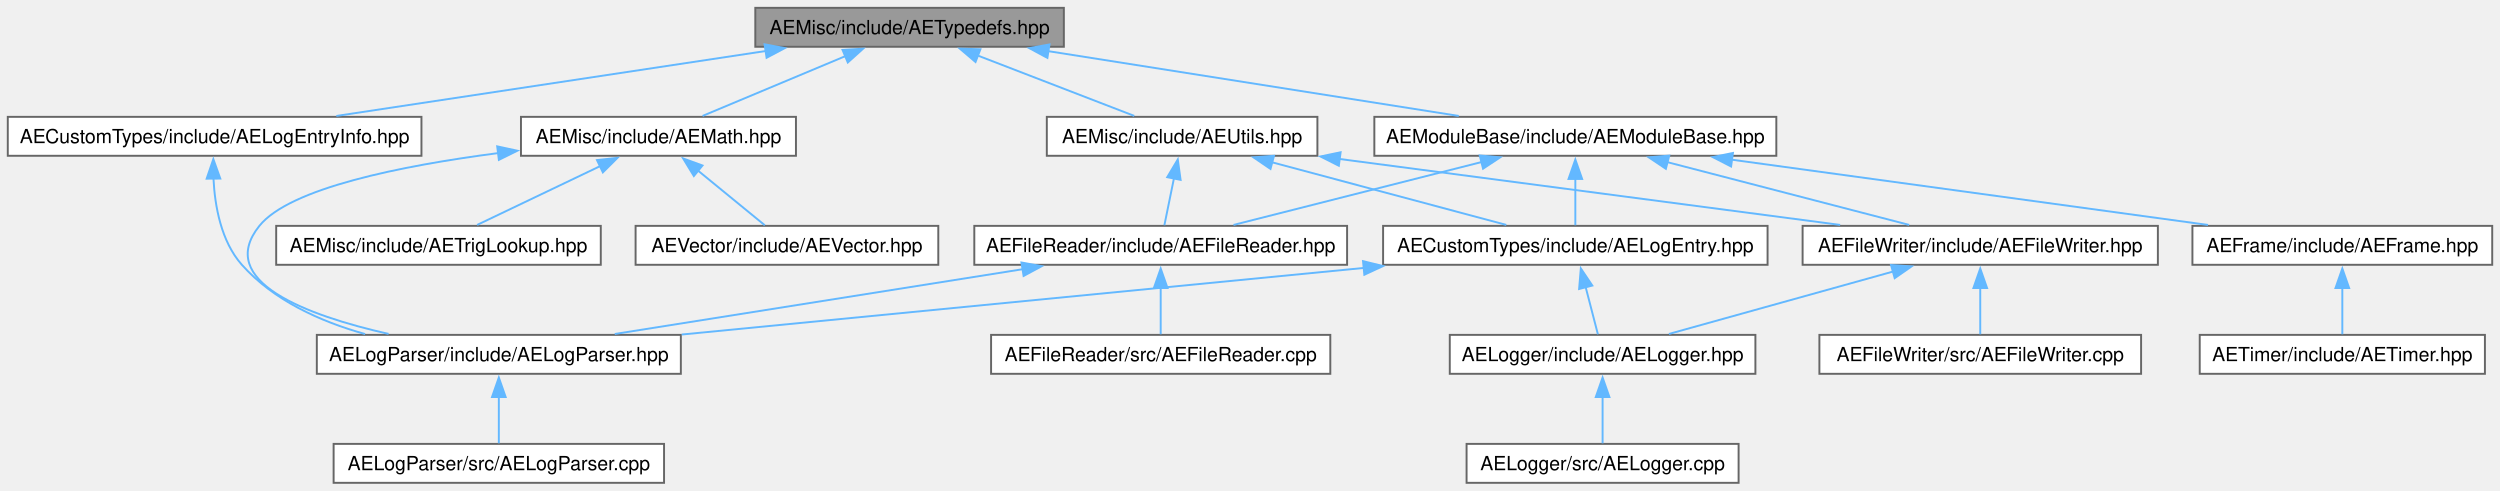
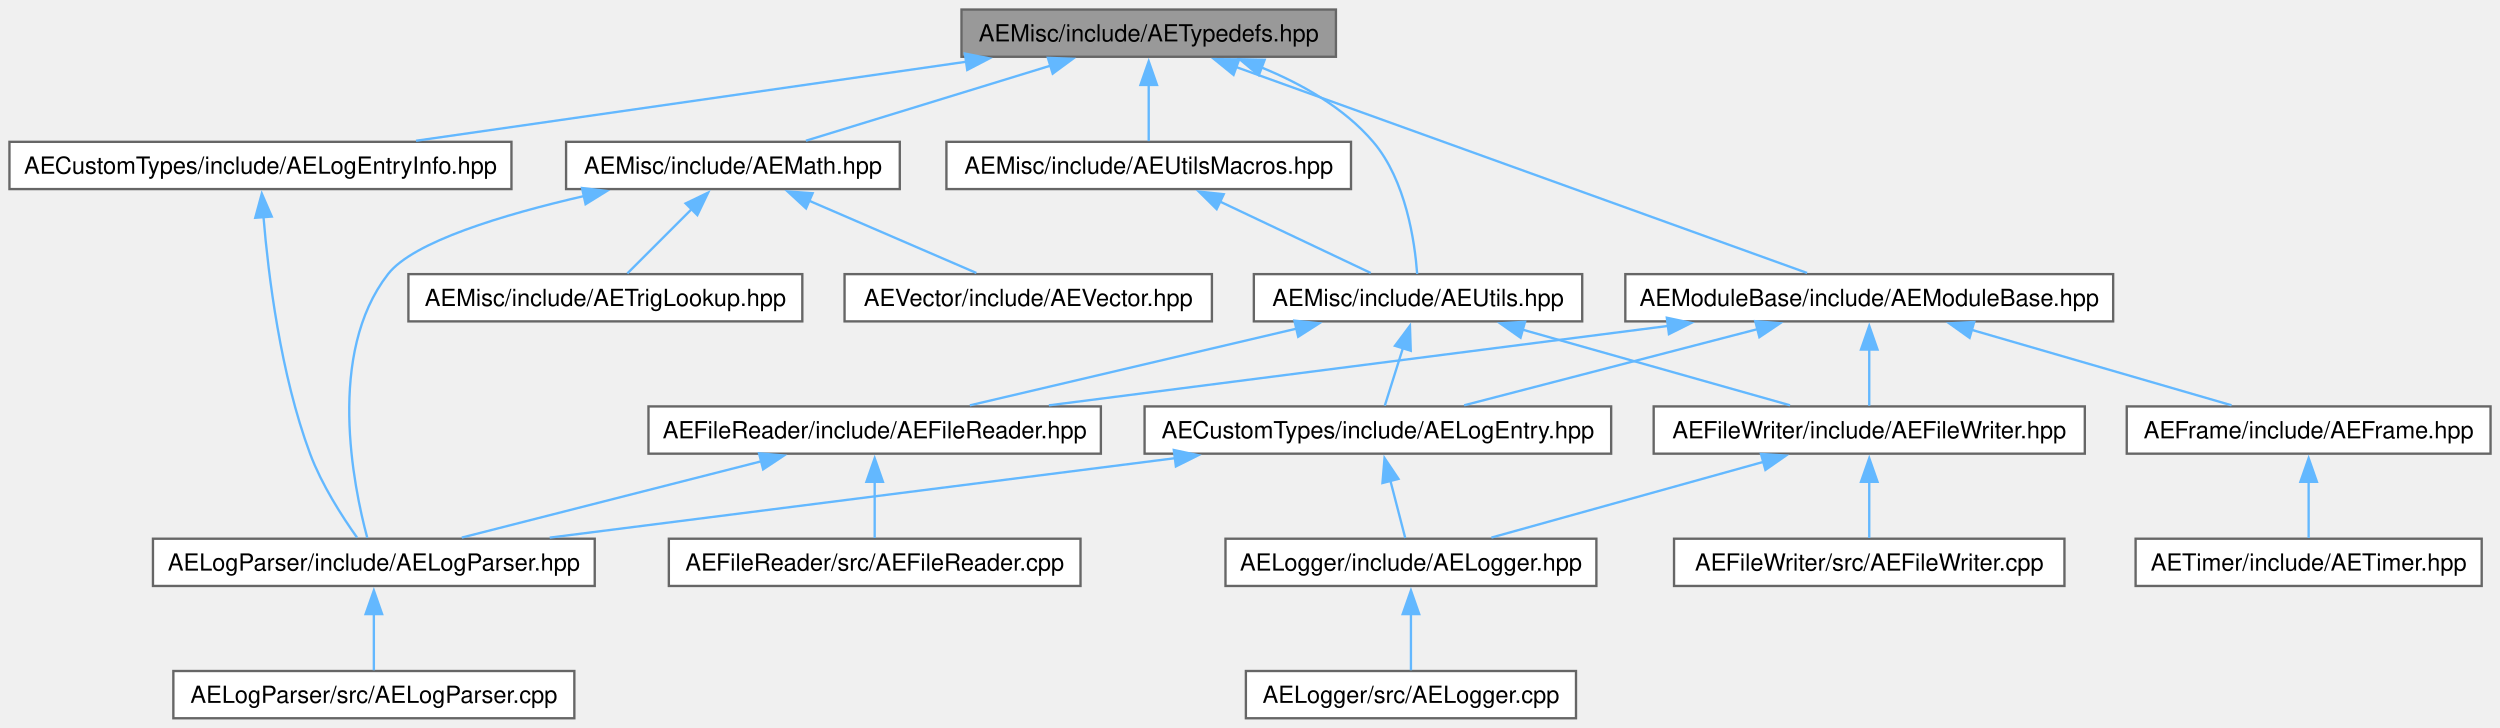
- <svg xmlns="http://www.w3.org/2000/svg" xmlns:xlink="http://www.w3.org/1999/xlink" width="1284pt" height="252pt" viewBox="0.00 0.00 1284.25 252.00">
-   <g id="graph0" class="graph" transform="scale(1 1) rotate(0) translate(4 248)">
+ <svg xmlns="http://www.w3.org/2000/svg" xmlns:xlink="http://www.w3.org/1999/xlink" width="1058pt" height="308pt" viewBox="0.00 0.00 1058.25 308.00">
+   <g id="graph0" class="graph" transform="scale(1 1) rotate(0) translate(4 304)">
    <g id="Node000001" class="node">
      <g id="a_Node000001">
        <a xlink:title="This file contains the engine's typedefs and variable type aliases.">
-           <polygon fill="#999999" stroke="#666666" points="542.5,-244 384,-244 384,-224 542.5,-224 542.5,-244" />
-           <text text-anchor="middle" x="463.25" y="-230.5" font-family="Helvetica,sans-Serif" font-size="10.00">AEMisc/include/AETypedefs.hpp</text>
+           <polygon fill="#999999" stroke="#666666" points="561.5,-300 403,-300 403,-280 561.5,-280 561.5,-300" />
+           <text text-anchor="middle" x="482.25" y="-286.5" font-family="Helvetica,sans-Serif" font-size="10.00">AEMisc/include/AETypedefs.hpp</text>
        </a>
      </g>
    </g>
    <g id="Node000002" class="node">
      <g id="a_Node000002">
        <a xlink:href="../../db/dcb/_a_e_log_entry_info_8hpp.html" target="_top" xlink:title=" ">
-           <polygon fill="white" stroke="#666666" points="212.5,-188 0,-188 0,-168 212.5,-168 212.5,-188" />
-           <text text-anchor="middle" x="106.25" y="-174.5" font-family="Helvetica,sans-Serif" font-size="10.00">AECustomTypes/include/AELogEntryInfo.hpp</text>
+           <polygon fill="white" stroke="#666666" points="212.5,-244 0,-244 0,-224 212.5,-224 212.5,-244" />
+           <text text-anchor="middle" x="106.25" y="-230.5" font-family="Helvetica,sans-Serif" font-size="10.00">AECustomTypes/include/AELogEntryInfo.hpp</text>
        </a>
      </g>
    </g>
    <g id="edge1_Node000001_Node000002" class="edge">
      <g id="a_edge1_Node000001_Node000002">
        <a xlink:title=" ">
-           <path fill="none" stroke="#63b8ff" d="M389.65,-221.87C324.47,-212.01 230.37,-197.77 168.77,-188.46" />
-           <polygon fill="#63b8ff" stroke="#63b8ff" points="388.75,-225.27 399.16,-223.31 389.8,-218.35 388.75,-225.27" />
+           <path fill="none" stroke="#63b8ff" d="M405.16,-277.93C336.49,-268.07 237.11,-253.79 172.1,-244.46" />
+           <polygon fill="#63b8ff" stroke="#63b8ff" points="404.43,-281.36 414.83,-279.32 405.43,-274.43 404.43,-281.36" />
        </a>
      </g>
    </g>
    <g id="Node000005" class="node">
      <g id="a_Node000005">
        <a xlink:href="../../d1/da4/_a_e_math_8hpp.html" target="_top" xlink:title="This file contains the engine's math and math-related functions.">
-           <polygon fill="white" stroke="#666666" points="404.88,-188 263.62,-188 263.62,-168 404.88,-168 404.88,-188" />
-           <text text-anchor="middle" x="334.25" y="-174.5" font-family="Helvetica,sans-Serif" font-size="10.00">AEMisc/include/AEMath.hpp</text>
+           <polygon fill="white" stroke="#666666" points="376.88,-244 235.62,-244 235.62,-224 376.88,-224 376.88,-244" />
+           <text text-anchor="middle" x="306.25" y="-230.5" font-family="Helvetica,sans-Serif" font-size="10.00">AEMisc/include/AEMath.hpp</text>
        </a>
      </g>
    </g>
    <g id="edge4_Node000001_Node000005" class="edge">
      <g id="a_edge4_Node000001_Node000005">
        <a xlink:title=" ">
-           <path fill="none" stroke="#63b8ff" d="M430.45,-219.27C407.44,-209.64 377.27,-197.01 356.9,-188.48" />
-           <polygon fill="#63b8ff" stroke="#63b8ff" points="428.81,-222.38 439.38,-223.01 431.51,-215.92 428.81,-222.38" />
+           <path fill="none" stroke="#63b8ff" d="M440.87,-276.31C409.11,-266.56 365.95,-253.32 337.15,-244.48" />
+           <polygon fill="#63b8ff" stroke="#63b8ff" points="439.56,-279.56 450.15,-279.15 441.61,-272.87 439.56,-279.56" />
        </a>
      </g>
    </g>
    <g id="Node000008" class="node">
      <g id="a_Node000008">
        <a xlink:href="../../de/de8/_a_e_utils_8hpp.html" target="_top" xlink:title="This file contains the engine's usefull utilities for trivial tasks.">
-           <polygon fill="white" stroke="#666666" points="672.75,-188 533.75,-188 533.75,-168 672.75,-168 672.75,-188" />
-           <text text-anchor="middle" x="603.25" y="-174.5" font-family="Helvetica,sans-Serif" font-size="10.00">AEMisc/include/AEUtils.hpp</text>
+           <polygon fill="white" stroke="#666666" points="665.75,-188 526.75,-188 526.75,-168 665.75,-168 665.75,-188" />
+           <text text-anchor="middle" x="596.25" y="-174.5" font-family="Helvetica,sans-Serif" font-size="10.00">AEMisc/include/AEUtils.hpp</text>
        </a>
      </g>
    </g>
    <g id="edge8_Node000001_Node000008" class="edge">
      <g id="a_edge8_Node000001_Node000008">
        <a xlink:title=" ">
-           <path fill="none" stroke="#63b8ff" d="M498.17,-219.53C523.22,-209.87 556.36,-197.08 578.67,-188.48" />
-           <polygon fill="#63b8ff" stroke="#63b8ff" points="497.12,-216.18 489.05,-223.05 499.64,-222.72 497.12,-216.18" />
+           <path fill="none" stroke="#63b8ff" d="M529.75,-275.58C546.82,-268.64 564.89,-258.49 577.25,-244 591.14,-227.72 594.88,-201.74 595.89,-188.07" />
+           <polygon fill="#63b8ff" stroke="#63b8ff" points="528.86,-272.18 520.73,-278.97 531.33,-278.73 528.86,-272.18" />
        </a>
      </g>
    </g>
    <g id="Node000016" class="node">
      <g id="a_Node000016">
-         <a xlink:href="../../d7/d7f/_a_e_module_base_8hpp.html" target="_top" xlink:title=" ">
-           <polygon fill="white" stroke="#666666" points="908.5,-188 702,-188 702,-168 908.5,-168 908.5,-188" />
-           <text text-anchor="middle" x="805.25" y="-174.5" font-family="Helvetica,sans-Serif" font-size="10.00">AEModuleBase/include/AEModuleBase.hpp</text>
+         <a xlink:href="../../d9/d6a/_a_e_utils_macros_8hpp.html" target="_top" xlink:title="This file contains the engine's usefull macros for trivial tasks.">
+           <polygon fill="white" stroke="#666666" points="567.88,-244 396.62,-244 396.62,-224 567.88,-224 567.88,-244" />
+           <text text-anchor="middle" x="482.25" y="-230.5" font-family="Helvetica,sans-Serif" font-size="10.00">AEMisc/include/AEUtilsMacros.hpp</text>
        </a>
      </g>
    </g>
    <g id="edge19_Node000001_Node000016" class="edge">
      <g id="a_edge19_Node000001_Node000016">
        <a xlink:title=" ">
-           <path fill="none" stroke="#63b8ff" d="M534.54,-221.74C596.94,-211.89 686.59,-197.74 745.36,-188.46" />
-           <polygon fill="#63b8ff" stroke="#63b8ff" points="534.04,-218.28 524.71,-223.3 535.13,-225.19 534.04,-218.28" />
+           <path fill="none" stroke="#63b8ff" d="M482.25,-268.13C482.25,-259.9 482.25,-250.85 482.25,-244.3" />
+           <polygon fill="#63b8ff" stroke="#63b8ff" points="478.75,-268.08 482.25,-278.08 485.75,-268.08 478.75,-268.08" />
+         </a>
+       </g>
+     </g>
+     <g id="Node000017" class="node">
+       <g id="a_Node000017">
+         <a xlink:href="../../d7/d7f/_a_e_module_base_8hpp.html" target="_top" xlink:title=" ">
+           <polygon fill="white" stroke="#666666" points="890.5,-188 684,-188 684,-168 890.5,-168 890.5,-188" />
+           <text text-anchor="middle" x="787.25" y="-174.5" font-family="Helvetica,sans-Serif" font-size="10.00">AEModuleBase/include/AEModuleBase.hpp</text>
+         </a>
+       </g>
+     </g>
+     <g id="edge21_Node000001_Node000017" class="edge">
+       <g id="a_edge21_Node000001_Node000017">
+         <a xlink:title=" ">
+           <path fill="none" stroke="#63b8ff" d="M519.05,-275.73C581.44,-253.22 706.51,-208.12 760.94,-188.49" />
+           <polygon fill="#63b8ff" stroke="#63b8ff" points="518.16,-272.33 509.94,-279.01 520.54,-278.91 518.16,-272.33" />
        </a>
      </g>
    </g>
    <g id="Node000003" class="node">
      <g id="a_Node000003">
        <a xlink:href="../../d0/dab/_a_e_log_parser_8hpp.html" target="_top" xlink:title=" ">
-           <polygon fill="white" stroke="#666666" points="345.75,-76 158.75,-76 158.75,-56 345.75,-56 345.75,-76" />
-           <text text-anchor="middle" x="252.25" y="-62.5" font-family="Helvetica,sans-Serif" font-size="10.00">AELogParser/include/AELogParser.hpp</text>
+           <polygon fill="white" stroke="#666666" points="247.75,-76 60.75,-76 60.75,-56 247.75,-56 247.75,-76" />
+           <text text-anchor="middle" x="154.25" y="-62.5" font-family="Helvetica,sans-Serif" font-size="10.00">AELogParser/include/AELogParser.hpp</text>
        </a>
      </g>
    </g>
    <g id="edge2_Node000002_Node000003" class="edge">
      <g id="a_edge2_Node000002_Node000003">
        <a xlink:title=" ">
-           <path fill="none" stroke="#63b8ff" d="M105.66,-156.29C106.36,-142.21 109.56,-124.02 120.25,-112 136.51,-93.73 160.48,-82.87 183.56,-76.42" />
-           <polygon fill="#63b8ff" stroke="#63b8ff" points="102.16,-156.24 105.59,-166.27 109.16,-156.29 102.16,-156.24" />
+           <path fill="none" stroke="#63b8ff" d="M107.54,-212.14C109.58,-187.53 114.71,-145.71 127.25,-112 132.14,-98.85 140.92,-85.24 147.14,-76.48" />
+           <polygon fill="#63b8ff" stroke="#63b8ff" points="104.05,-211.85 106.82,-222.08 111.03,-212.36 104.05,-211.85" />
        </a>
      </g>
    </g>
    <g id="Node000004" class="node">
      <g id="a_Node000004">
        <a xlink:href="../../d2/d77/_a_e_log_parser_8cpp.html" target="_top" xlink:title=" ">
-           <polygon fill="white" stroke="#666666" points="337.12,-20 167.38,-20 167.38,0 337.12,0 337.12,-20" />
-           <text text-anchor="middle" x="252.25" y="-6.5" font-family="Helvetica,sans-Serif" font-size="10.00">AELogParser/src/AELogParser.cpp</text>
+           <polygon fill="white" stroke="#666666" points="239.12,-20 69.38,-20 69.38,0 239.12,0 239.12,-20" />
+           <text text-anchor="middle" x="154.25" y="-6.5" font-family="Helvetica,sans-Serif" font-size="10.00">AELogParser/src/AELogParser.cpp</text>
        </a>
      </g>
    </g>
    <g id="edge3_Node000003_Node000004" class="edge">
      <g id="a_edge3_Node000003_Node000004">
        <a xlink:title=" ">
-           <path fill="none" stroke="#63b8ff" d="M252.25,-44.13C252.25,-35.9 252.25,-26.85 252.25,-20.3" />
-           <polygon fill="#63b8ff" stroke="#63b8ff" points="248.75,-44.08 252.25,-54.08 255.75,-44.08 248.75,-44.08" />
+           <path fill="none" stroke="#63b8ff" d="M154.25,-44.13C154.25,-35.9 154.25,-26.85 154.25,-20.3" />
+           <polygon fill="#63b8ff" stroke="#63b8ff" points="150.75,-44.08 154.25,-54.08 157.75,-44.08 150.75,-44.08" />
        </a>
      </g>
    </g>
    <g id="edge5_Node000005_Node000003" class="edge">
      <g id="a_edge5_Node000005_Node000003">
        <a xlink:title=" ">
-           <path fill="none" stroke="#63b8ff" d="M252.06,-169.4C202.03,-162.87 144.83,-151.37 129.25,-132 106.39,-103.58 153.29,-86.07 195.61,-76.49" />
-           <polygon fill="#63b8ff" stroke="#63b8ff" points="251.41,-172.84 261.76,-170.6 252.27,-165.9 251.41,-172.84" />
+           <path fill="none" stroke="#63b8ff" d="M243.31,-221.07C208.8,-213.15 170.9,-201.7 160.25,-188 134.18,-154.45 145.52,-98.51 151.46,-76.4" />
+           <polygon fill="#63b8ff" stroke="#63b8ff" points="242.37,-224.45 252.89,-223.19 243.88,-217.61 242.37,-224.45" />
        </a>
      </g>
    </g>
    <g id="Node000006" class="node">
      <g id="a_Node000006">
        <a xlink:href="../../d7/d4a/_a_e_trig_lookup_8hpp.html" target="_top" xlink:title="This file contains the engine's trigonometric function lookup tables.">
-           <polygon fill="white" stroke="#666666" points="304.62,-132 137.88,-132 137.88,-112 304.62,-112 304.62,-132" />
-           <text text-anchor="middle" x="221.25" y="-118.5" font-family="Helvetica,sans-Serif" font-size="10.00">AEMisc/include/AETrigLookup.hpp</text>
+           <polygon fill="white" stroke="#666666" points="335.62,-188 168.88,-188 168.88,-168 335.62,-168 335.62,-188" />
+           <text text-anchor="middle" x="252.25" y="-174.5" font-family="Helvetica,sans-Serif" font-size="10.00">AEMisc/include/AETrigLookup.hpp</text>
        </a>
      </g>
    </g>
    <g id="edge6_Node000005_Node000006" class="edge">
      <g id="a_edge6_Node000005_Node000006">
        <a xlink:title=" ">
-           <path fill="none" stroke="#63b8ff" d="M304.42,-162.75C284.41,-153.18 258.61,-140.85 241.09,-132.48" />
-           <polygon fill="#63b8ff" stroke="#63b8ff" points="302.67,-165.79 313.2,-166.94 305.69,-159.47 302.67,-165.79" />
+           <path fill="none" stroke="#63b8ff" d="M288.82,-215.57C279.75,-206.5 269.03,-195.78 261.55,-188.3" />
+           <polygon fill="#63b8ff" stroke="#63b8ff" points="286.23,-217.93 295.77,-222.52 291.18,-212.98 286.23,-217.93" />
        </a>
      </g>
    </g>
    <g id="Node000007" class="node">
      <g id="a_Node000007">
        <a xlink:href="../../d7/d09/_a_e_vector_8hpp.html" target="_top" xlink:title=" ">
-           <polygon fill="white" stroke="#666666" points="478,-132 322.5,-132 322.5,-112 478,-112 478,-132" />
-           <text text-anchor="middle" x="400.25" y="-118.5" font-family="Helvetica,sans-Serif" font-size="10.00">AEVector/include/AEVector.hpp</text>
+           <polygon fill="white" stroke="#666666" points="509,-188 353.5,-188 353.5,-168 509,-168 509,-188" />
+           <text text-anchor="middle" x="431.25" y="-174.5" font-family="Helvetica,sans-Serif" font-size="10.00">AEVector/include/AEVector.hpp</text>
        </a>
      </g>
    </g>
    <g id="edge7_Node000005_Node000007" class="edge">
      <g id="a_edge7_Node000005_Node000007">
        <a xlink:title=" ">
-           <path fill="none" stroke="#63b8ff" d="M354.54,-160.4C365.83,-151.17 379.46,-140.01 388.89,-132.3" />
-           <polygon fill="#63b8ff" stroke="#63b8ff" points="352.44,-157.59 346.92,-166.64 356.87,-163.01 352.44,-157.59" />
+           <path fill="none" stroke="#63b8ff" d="M338.33,-219.14C360.59,-209.52 389.66,-196.97 409.31,-188.48" />
+           <polygon fill="#63b8ff" stroke="#63b8ff" points="337.2,-215.81 329.41,-222.99 339.98,-222.24 337.2,-215.81" />
        </a>
      </g>
    </g>
    <g id="Node000009" class="node">
      <g id="a_Node000009">
        <a xlink:href="../../dc/dc6/_a_e_log_entry_8hpp.html" target="_top" xlink:title=" ">
-           <polygon fill="white" stroke="#666666" points="904,-132 706.5,-132 706.5,-112 904,-112 904,-132" />
-           <text text-anchor="middle" x="805.25" y="-118.5" font-family="Helvetica,sans-Serif" font-size="10.00">AECustomTypes/include/AELogEntry.hpp</text>
+           <polygon fill="white" stroke="#666666" points="678,-132 480.5,-132 480.5,-112 678,-112 678,-132" />
+           <text text-anchor="middle" x="579.25" y="-118.5" font-family="Helvetica,sans-Serif" font-size="10.00">AECustomTypes/include/AELogEntry.hpp</text>
        </a>
      </g>
    </g>
    <g id="edge9_Node000008_Node000009" class="edge">
      <g id="a_edge9_Node000008_Node000009">
        <a xlink:title=" ">
-           <path fill="none" stroke="#63b8ff" d="M649.31,-164.69C685.9,-154.91 736.3,-141.43 769.79,-132.48" />
-           <polygon fill="#63b8ff" stroke="#63b8ff" points="648.65,-161.24 639.9,-167.2 650.46,-168 648.65,-161.24" />
+           <path fill="none" stroke="#63b8ff" d="M589.86,-156.71C587.22,-148.32 584.29,-139.01 582.18,-132.3" />
+           <polygon fill="#63b8ff" stroke="#63b8ff" points="586.49,-157.66 592.83,-166.15 593.17,-155.56 586.49,-157.66" />
        </a>
      </g>
    </g>
    <g id="Node000012" class="node">
      <g id="a_Node000012">
        <a xlink:href="../../d3/dda/_a_e_file_reader_8hpp.html" target="_top" xlink:title=" ">
-           <polygon fill="white" stroke="#666666" points="688,-132 496.5,-132 496.5,-112 688,-112 688,-132" />
-           <text text-anchor="middle" x="592.25" y="-118.5" font-family="Helvetica,sans-Serif" font-size="10.00">AEFileReader/include/AEFileReader.hpp</text>
+           <polygon fill="white" stroke="#666666" points="462,-132 270.5,-132 270.5,-112 462,-112 462,-132" />
+           <text text-anchor="middle" x="366.25" y="-118.5" font-family="Helvetica,sans-Serif" font-size="10.00">AEFileReader/include/AEFileReader.hpp</text>
        </a>
      </g>
    </g>
    <g id="edge13_Node000008_Node000012" class="edge">
      <g id="a_edge13_Node000008_Node000012">
        <a xlink:title=" ">
-           <path fill="none" stroke="#63b8ff" d="M599.06,-156.43C597.36,-148.11 595.5,-138.93 594.14,-132.3" />
-           <polygon fill="#63b8ff" stroke="#63b8ff" points="595.61,-157.01 601.03,-166.11 602.47,-155.61 595.61,-157.01" />
+           <path fill="none" stroke="#63b8ff" d="M544.87,-164.94C503.1,-155.13 444.99,-141.49 406.53,-132.46" />
+           <polygon fill="#63b8ff" stroke="#63b8ff" points="543.92,-168.31 554.45,-167.19 545.52,-161.49 543.92,-168.31" />
        </a>
      </g>
    </g>
    <g id="Node000014" class="node">
      <g id="a_Node000014">
        <a xlink:href="../../db/da4/_a_e_file_writer_8hpp.html" target="_top" xlink:title=" ">
-           <polygon fill="white" stroke="#666666" points="1104.5,-132 922,-132 922,-112 1104.5,-112 1104.5,-132" />
-           <text text-anchor="middle" x="1013.25" y="-118.5" font-family="Helvetica,sans-Serif" font-size="10.00">AEFileWriter/include/AEFileWriter.hpp</text>
+           <polygon fill="white" stroke="#666666" points="878.5,-132 696,-132 696,-112 878.5,-112 878.5,-132" />
+           <text text-anchor="middle" x="787.25" y="-118.5" font-family="Helvetica,sans-Serif" font-size="10.00">AEFileWriter/include/AEFileWriter.hpp</text>
        </a>
      </g>
    </g>
    <g id="edge16_Node000008_Node000014" class="edge">
      <g id="a_edge16_Node000008_Node000014">
        <a xlink:title=" ">
-           <path fill="none" stroke="#63b8ff" d="M684.05,-166.36C758.95,-156.49 869.35,-141.95 941.29,-132.48" />
-           <polygon fill="#63b8ff" stroke="#63b8ff" points="683.76,-162.87 674.3,-167.64 684.67,-169.81 683.76,-162.87" />
+           <path fill="none" stroke="#63b8ff" d="M640.25,-164.56C674.81,-154.79 722.19,-141.39 753.72,-132.48" />
+           <polygon fill="#63b8ff" stroke="#63b8ff" points="639.65,-161.09 630.98,-167.18 641.55,-167.83 639.65,-161.09" />
        </a>
      </g>
    </g>
    <g id="edge10_Node000009_Node000003" class="edge">
      <g id="a_edge10_Node000009_Node000003">
        <a xlink:title=" ">
-           <path fill="none" stroke="#63b8ff" d="M696.7,-110.4C594.59,-100.43 443.28,-85.65 346.21,-76.18" />
-           <polygon fill="#63b8ff" stroke="#63b8ff" points="696.18,-113.87 706.47,-111.35 696.86,-106.9 696.18,-113.87" />
+           <path fill="none" stroke="#63b8ff" d="M493.54,-110.11C415.89,-100.24 302.62,-85.85 228.68,-76.46" />
+           <polygon fill="#63b8ff" stroke="#63b8ff" points="492.87,-113.55 503.23,-111.34 493.75,-106.61 492.87,-113.55" />
        </a>
      </g>
    </g>
    <g id="Node000010" class="node">
      <g id="a_Node000010">
        <a xlink:href="../../d4/d9f/_a_e_logger_8hpp.html" target="_top" xlink:title=" ">
-           <polygon fill="white" stroke="#666666" points="897.75,-76 740.75,-76 740.75,-56 897.75,-56 897.75,-76" />
-           <text text-anchor="middle" x="819.25" y="-62.5" font-family="Helvetica,sans-Serif" font-size="10.00">AELogger/include/AELogger.hpp</text>
+           <polygon fill="white" stroke="#666666" points="671.75,-76 514.75,-76 514.75,-56 671.75,-56 671.75,-76" />
+           <text text-anchor="middle" x="593.25" y="-62.5" font-family="Helvetica,sans-Serif" font-size="10.00">AELogger/include/AELogger.hpp</text>
        </a>
      </g>
    </g>
    <g id="edge11_Node000009_Node000010" class="edge">
      <g id="a_edge11_Node000009_Node000010">
        <a xlink:title=" ">
-           <path fill="none" stroke="#63b8ff" d="M810.51,-100.71C812.68,-92.32 815.1,-83.01 816.84,-76.3" />
-           <polygon fill="#63b8ff" stroke="#63b8ff" points="807.19,-99.57 808.07,-110.13 813.97,-101.33 807.19,-99.57" />
+           <path fill="none" stroke="#63b8ff" d="M584.51,-100.71C586.68,-92.32 589.1,-83.01 590.84,-76.3" />
+           <polygon fill="#63b8ff" stroke="#63b8ff" points="581.19,-99.57 582.07,-110.13 587.97,-101.33 581.19,-99.57" />
        </a>
      </g>
    </g>
    <g id="Node000011" class="node">
      <g id="a_Node000011">
        <a xlink:href="../../db/da0/_a_e_logger_8cpp.html" target="_top" xlink:title=" ">
-           <polygon fill="white" stroke="#666666" points="889.12,-20 749.38,-20 749.38,0 889.12,0 889.12,-20" />
-           <text text-anchor="middle" x="819.25" y="-6.5" font-family="Helvetica,sans-Serif" font-size="10.00">AELogger/src/AELogger.cpp</text>
+           <polygon fill="white" stroke="#666666" points="663.12,-20 523.38,-20 523.38,0 663.12,0 663.12,-20" />
+           <text text-anchor="middle" x="593.25" y="-6.5" font-family="Helvetica,sans-Serif" font-size="10.00">AELogger/src/AELogger.cpp</text>
        </a>
      </g>
    </g>
    <g id="edge12_Node000010_Node000011" class="edge">
      <g id="a_edge12_Node000010_Node000011">
        <a xlink:title=" ">
-           <path fill="none" stroke="#63b8ff" d="M819.25,-44.13C819.25,-35.9 819.25,-26.85 819.25,-20.3" />
-           <polygon fill="#63b8ff" stroke="#63b8ff" points="815.75,-44.08 819.25,-54.08 822.75,-44.08 815.75,-44.08" />
+           <path fill="none" stroke="#63b8ff" d="M593.25,-44.13C593.25,-35.9 593.25,-26.85 593.25,-20.3" />
+           <polygon fill="#63b8ff" stroke="#63b8ff" points="589.75,-44.08 593.25,-54.08 596.75,-44.08 589.75,-44.08" />
        </a>
      </g>
    </g>
    <g id="edge15_Node000012_Node000003" class="edge">
      <g id="a_edge15_Node000012_Node000003">
        <a xlink:title=" ">
-           <path fill="none" stroke="#63b8ff" d="M521.38,-109.74C459.34,-99.89 370.22,-85.74 311.79,-76.46" />
-           <polygon fill="#63b8ff" stroke="#63b8ff" points="520.72,-113.18 531.14,-111.29 521.82,-106.27 520.72,-113.18" />
+           <path fill="none" stroke="#63b8ff" d="M318.4,-108.81C279.97,-99.02 226.76,-85.47 191.47,-76.48" />
+           <polygon fill="#63b8ff" stroke="#63b8ff" points="317.3,-112.14 327.86,-111.22 319.03,-105.36 317.3,-112.14" />
        </a>
      </g>
    </g>
    <g id="Node000013" class="node">
      <g id="a_Node000013">
        <a xlink:href="../../d9/d6e/_a_e_file_reader_8cpp.html" target="_top" xlink:title=" ">
-           <polygon fill="white" stroke="#666666" points="679.38,-76 505.12,-76 505.12,-56 679.38,-56 679.38,-76" />
-           <text text-anchor="middle" x="592.25" y="-62.5" font-family="Helvetica,sans-Serif" font-size="10.00">AEFileReader/src/AEFileReader.cpp</text>
+           <polygon fill="white" stroke="#666666" points="453.38,-76 279.12,-76 279.12,-56 453.38,-56 453.38,-76" />
+           <text text-anchor="middle" x="366.25" y="-62.5" font-family="Helvetica,sans-Serif" font-size="10.00">AEFileReader/src/AEFileReader.cpp</text>
        </a>
      </g>
    </g>
    <g id="edge14_Node000012_Node000013" class="edge">
      <g id="a_edge14_Node000012_Node000013">
        <a xlink:title=" ">
-           <path fill="none" stroke="#63b8ff" d="M592.25,-100.13C592.25,-91.9 592.25,-82.85 592.25,-76.3" />
-           <polygon fill="#63b8ff" stroke="#63b8ff" points="588.75,-100.08 592.25,-110.08 595.75,-100.08 588.75,-100.08" />
+           <path fill="none" stroke="#63b8ff" d="M366.25,-100.13C366.25,-91.9 366.25,-82.85 366.25,-76.3" />
+           <polygon fill="#63b8ff" stroke="#63b8ff" points="362.75,-100.08 366.25,-110.08 369.75,-100.08 362.75,-100.08" />
        </a>
      </g>
    </g>
    <g id="edge18_Node000014_Node000010" class="edge">
      <g id="a_edge18_Node000014_Node000010">
        <a xlink:title=" ">
-           <path fill="none" stroke="#63b8ff" d="M968.56,-108.56C933.46,-98.79 885.33,-85.39 853.31,-76.48" />
-           <polygon fill="#63b8ff" stroke="#63b8ff" points="967.43,-111.88 978,-111.19 969.3,-105.13 967.43,-111.88" />
+           <path fill="none" stroke="#63b8ff" d="M742.56,-108.56C707.46,-98.79 659.33,-85.39 627.31,-76.48" />
+           <polygon fill="#63b8ff" stroke="#63b8ff" points="741.43,-111.88 752,-111.19 743.3,-105.13 741.43,-111.88" />
        </a>
      </g>
    </g>
    <g id="Node000015" class="node">
      <g id="a_Node000015">
        <a xlink:href="../../d0/d56/_a_e_file_writer_8cpp.html" target="_top" xlink:title=" ">
-           <polygon fill="white" stroke="#666666" points="1095.88,-76 930.62,-76 930.62,-56 1095.88,-56 1095.88,-76" />
-           <text text-anchor="middle" x="1013.25" y="-62.5" font-family="Helvetica,sans-Serif" font-size="10.00">AEFileWriter/src/AEFileWriter.cpp</text>
+           <polygon fill="white" stroke="#666666" points="869.88,-76 704.62,-76 704.62,-56 869.88,-56 869.88,-76" />
+           <text text-anchor="middle" x="787.25" y="-62.5" font-family="Helvetica,sans-Serif" font-size="10.00">AEFileWriter/src/AEFileWriter.cpp</text>
        </a>
      </g>
    </g>
    <g id="edge17_Node000014_Node000015" class="edge">
      <g id="a_edge17_Node000014_Node000015">
        <a xlink:title=" ">
-           <path fill="none" stroke="#63b8ff" d="M1013.25,-100.13C1013.25,-91.9 1013.25,-82.85 1013.25,-76.3" />
-           <polygon fill="#63b8ff" stroke="#63b8ff" points="1009.75,-100.08 1013.25,-110.08 1016.75,-100.08 1009.75,-100.08" />
-         </a>
-       </g>
-     </g>
-     <g id="edge20_Node000016_Node000009" class="edge">
-       <g id="a_edge20_Node000016_Node000009">
-         <a xlink:title=" ">
-           <path fill="none" stroke="#63b8ff" d="M805.25,-156.13C805.25,-147.9 805.25,-138.85 805.25,-132.3" />
-           <polygon fill="#63b8ff" stroke="#63b8ff" points="801.75,-156.08 805.25,-166.08 808.75,-156.08 801.75,-156.08" />
-         </a>
-       </g>
-     </g>
-     <g id="edge21_Node000016_Node000012" class="edge">
-       <g id="a_edge21_Node000016_Node000012">
-         <a xlink:title=" ">
-           <path fill="none" stroke="#63b8ff" d="M757.18,-164.81C718.56,-155.02 665.1,-141.47 629.64,-132.48" />
-           <polygon fill="#63b8ff" stroke="#63b8ff" points="756.13,-168.16 766.68,-167.22 757.85,-161.37 756.13,-168.16" />
-         </a>
-       </g>
-     </g>
-     <g id="edge22_Node000016_Node000014" class="edge">
-       <g id="a_edge22_Node000016_Node000014">
-         <a xlink:title=" ">
-           <path fill="none" stroke="#63b8ff" d="M852.19,-164.81C889.9,-155.02 942.11,-141.47 976.74,-132.48" />
-           <polygon fill="#63b8ff" stroke="#63b8ff" points="851.75,-161.31 842.95,-167.21 853.5,-168.09 851.75,-161.31" />
-         </a>
-       </g>
-     </g>
-     <g id="Node000017" class="node">
-       <g id="a_Node000017">
-         <a xlink:href="../../de/d72/_a_e_frame_8hpp.html" target="_top" xlink:title=" ">
-           <polygon fill="white" stroke="#666666" points="1276.25,-132 1122.25,-132 1122.25,-112 1276.25,-112 1276.25,-132" />
-           <text text-anchor="middle" x="1199.25" y="-118.5" font-family="Helvetica,sans-Serif" font-size="10.00">AEFrame/include/AEFrame.hpp</text>
-         </a>
-       </g>
-     </g>
-     <g id="edge23_Node000016_Node000017" class="edge">
-       <g id="a_edge23_Node000016_Node000017">
-         <a xlink:title=" ">
-           <path fill="none" stroke="#63b8ff" d="M885.59,-165.99C957.55,-156.13 1061.98,-141.81 1130.25,-132.46" />
-           <polygon fill="#63b8ff" stroke="#63b8ff" points="885.26,-162.5 875.83,-167.33 886.21,-169.44 885.26,-162.5" />
+           <path fill="none" stroke="#63b8ff" d="M787.25,-100.13C787.25,-91.9 787.25,-82.85 787.25,-76.3" />
+           <polygon fill="#63b8ff" stroke="#63b8ff" points="783.75,-100.08 787.25,-110.08 790.75,-100.08 783.75,-100.08" />
+         </a>
+       </g>
+     </g>
+     <g id="edge20_Node000016_Node000008" class="edge">
+       <g id="a_edge20_Node000016_Node000008">
+         <a xlink:title=" ">
+           <path fill="none" stroke="#63b8ff" d="M512.34,-218.75C532.53,-209.18 558.56,-196.85 576.24,-188.48" />
+           <polygon fill="#63b8ff" stroke="#63b8ff" points="511.01,-215.5 503.48,-222.95 514.01,-221.83 511.01,-215.5" />
+         </a>
+       </g>
+     </g>
+     <g id="edge22_Node000017_Node000009" class="edge">
+       <g id="a_edge22_Node000017_Node000009">
+         <a xlink:title=" ">
+           <path fill="none" stroke="#63b8ff" d="M740.31,-164.81C702.6,-155.02 650.39,-141.47 615.76,-132.48" />
+           <polygon fill="#63b8ff" stroke="#63b8ff" points="739,-168.09 749.55,-167.21 740.75,-161.31 739,-168.09" />
+         </a>
+       </g>
+     </g>
+     <g id="edge23_Node000017_Node000012" class="edge">
+       <g id="a_edge23_Node000017_Node000012">
+         <a xlink:title=" ">
+           <path fill="none" stroke="#63b8ff" d="M702.35,-166.11C625.43,-156.24 513.22,-141.85 439.98,-132.46" />
+           <polygon fill="#63b8ff" stroke="#63b8ff" points="701.57,-169.54 711.93,-167.34 702.46,-162.6 701.57,-169.54" />
+         </a>
+       </g>
+     </g>
+     <g id="edge24_Node000017_Node000014" class="edge">
+       <g id="a_edge24_Node000017_Node000014">
+         <a xlink:title=" ">
+           <path fill="none" stroke="#63b8ff" d="M787.25,-156.13C787.25,-147.9 787.25,-138.85 787.25,-132.3" />
+           <polygon fill="#63b8ff" stroke="#63b8ff" points="783.75,-156.08 787.25,-166.08 790.75,-156.08 783.75,-156.08" />
        </a>
      </g>
    </g>
    <g id="Node000018" class="node">
      <g id="a_Node000018">
+         <a xlink:href="../../de/d72/_a_e_frame_8hpp.html" target="_top" xlink:title=" ">
+           <polygon fill="white" stroke="#666666" points="1050.25,-132 896.25,-132 896.25,-112 1050.25,-112 1050.25,-132" />
+           <text text-anchor="middle" x="973.25" y="-118.5" font-family="Helvetica,sans-Serif" font-size="10.00">AEFrame/include/AEFrame.hpp</text>
+         </a>
+       </g>
+     </g>
+     <g id="edge25_Node000017_Node000018" class="edge">
+       <g id="a_edge25_Node000017_Node000018">
+         <a xlink:title=" ">
+           <path fill="none" stroke="#63b8ff" d="M830.54,-164.43C864.15,-154.67 910.03,-141.35 940.6,-132.48" />
+           <polygon fill="#63b8ff" stroke="#63b8ff" points="829.73,-161.02 821.1,-167.17 831.68,-167.74 829.73,-161.02" />
+         </a>
+       </g>
+     </g>
+     <g id="Node000019" class="node">
+       <g id="a_Node000019">
        <a xlink:href="../../dc/dc6/_a_e_timer_8hpp.html" target="_top" xlink:title=" ">
-           <polygon fill="white" stroke="#666666" points="1272.5,-76 1126,-76 1126,-56 1272.5,-56 1272.5,-76" />
-           <text text-anchor="middle" x="1199.25" y="-62.5" font-family="Helvetica,sans-Serif" font-size="10.00">AETimer/include/AETimer.hpp</text>
-         </a>
-       </g>
-     </g>
-     <g id="edge24_Node000017_Node000018" class="edge">
-       <g id="a_edge24_Node000017_Node000018">
-         <a xlink:title=" ">
-           <path fill="none" stroke="#63b8ff" d="M1199.25,-100.13C1199.25,-91.9 1199.25,-82.85 1199.25,-76.3" />
-           <polygon fill="#63b8ff" stroke="#63b8ff" points="1195.75,-100.08 1199.25,-110.08 1202.75,-100.08 1195.75,-100.08" />
+           <polygon fill="white" stroke="#666666" points="1046.5,-76 900,-76 900,-56 1046.5,-56 1046.5,-76" />
+           <text text-anchor="middle" x="973.25" y="-62.5" font-family="Helvetica,sans-Serif" font-size="10.00">AETimer/include/AETimer.hpp</text>
+         </a>
+       </g>
+     </g>
+     <g id="edge26_Node000018_Node000019" class="edge">
+       <g id="a_edge26_Node000018_Node000019">
+         <a xlink:title=" ">
+           <path fill="none" stroke="#63b8ff" d="M973.25,-100.13C973.25,-91.9 973.25,-82.85 973.25,-76.3" />
+           <polygon fill="#63b8ff" stroke="#63b8ff" points="969.75,-100.08 973.25,-110.08 976.75,-100.08 969.75,-100.08" />
        </a>
      </g>
    </g>
  </g>
</svg>
